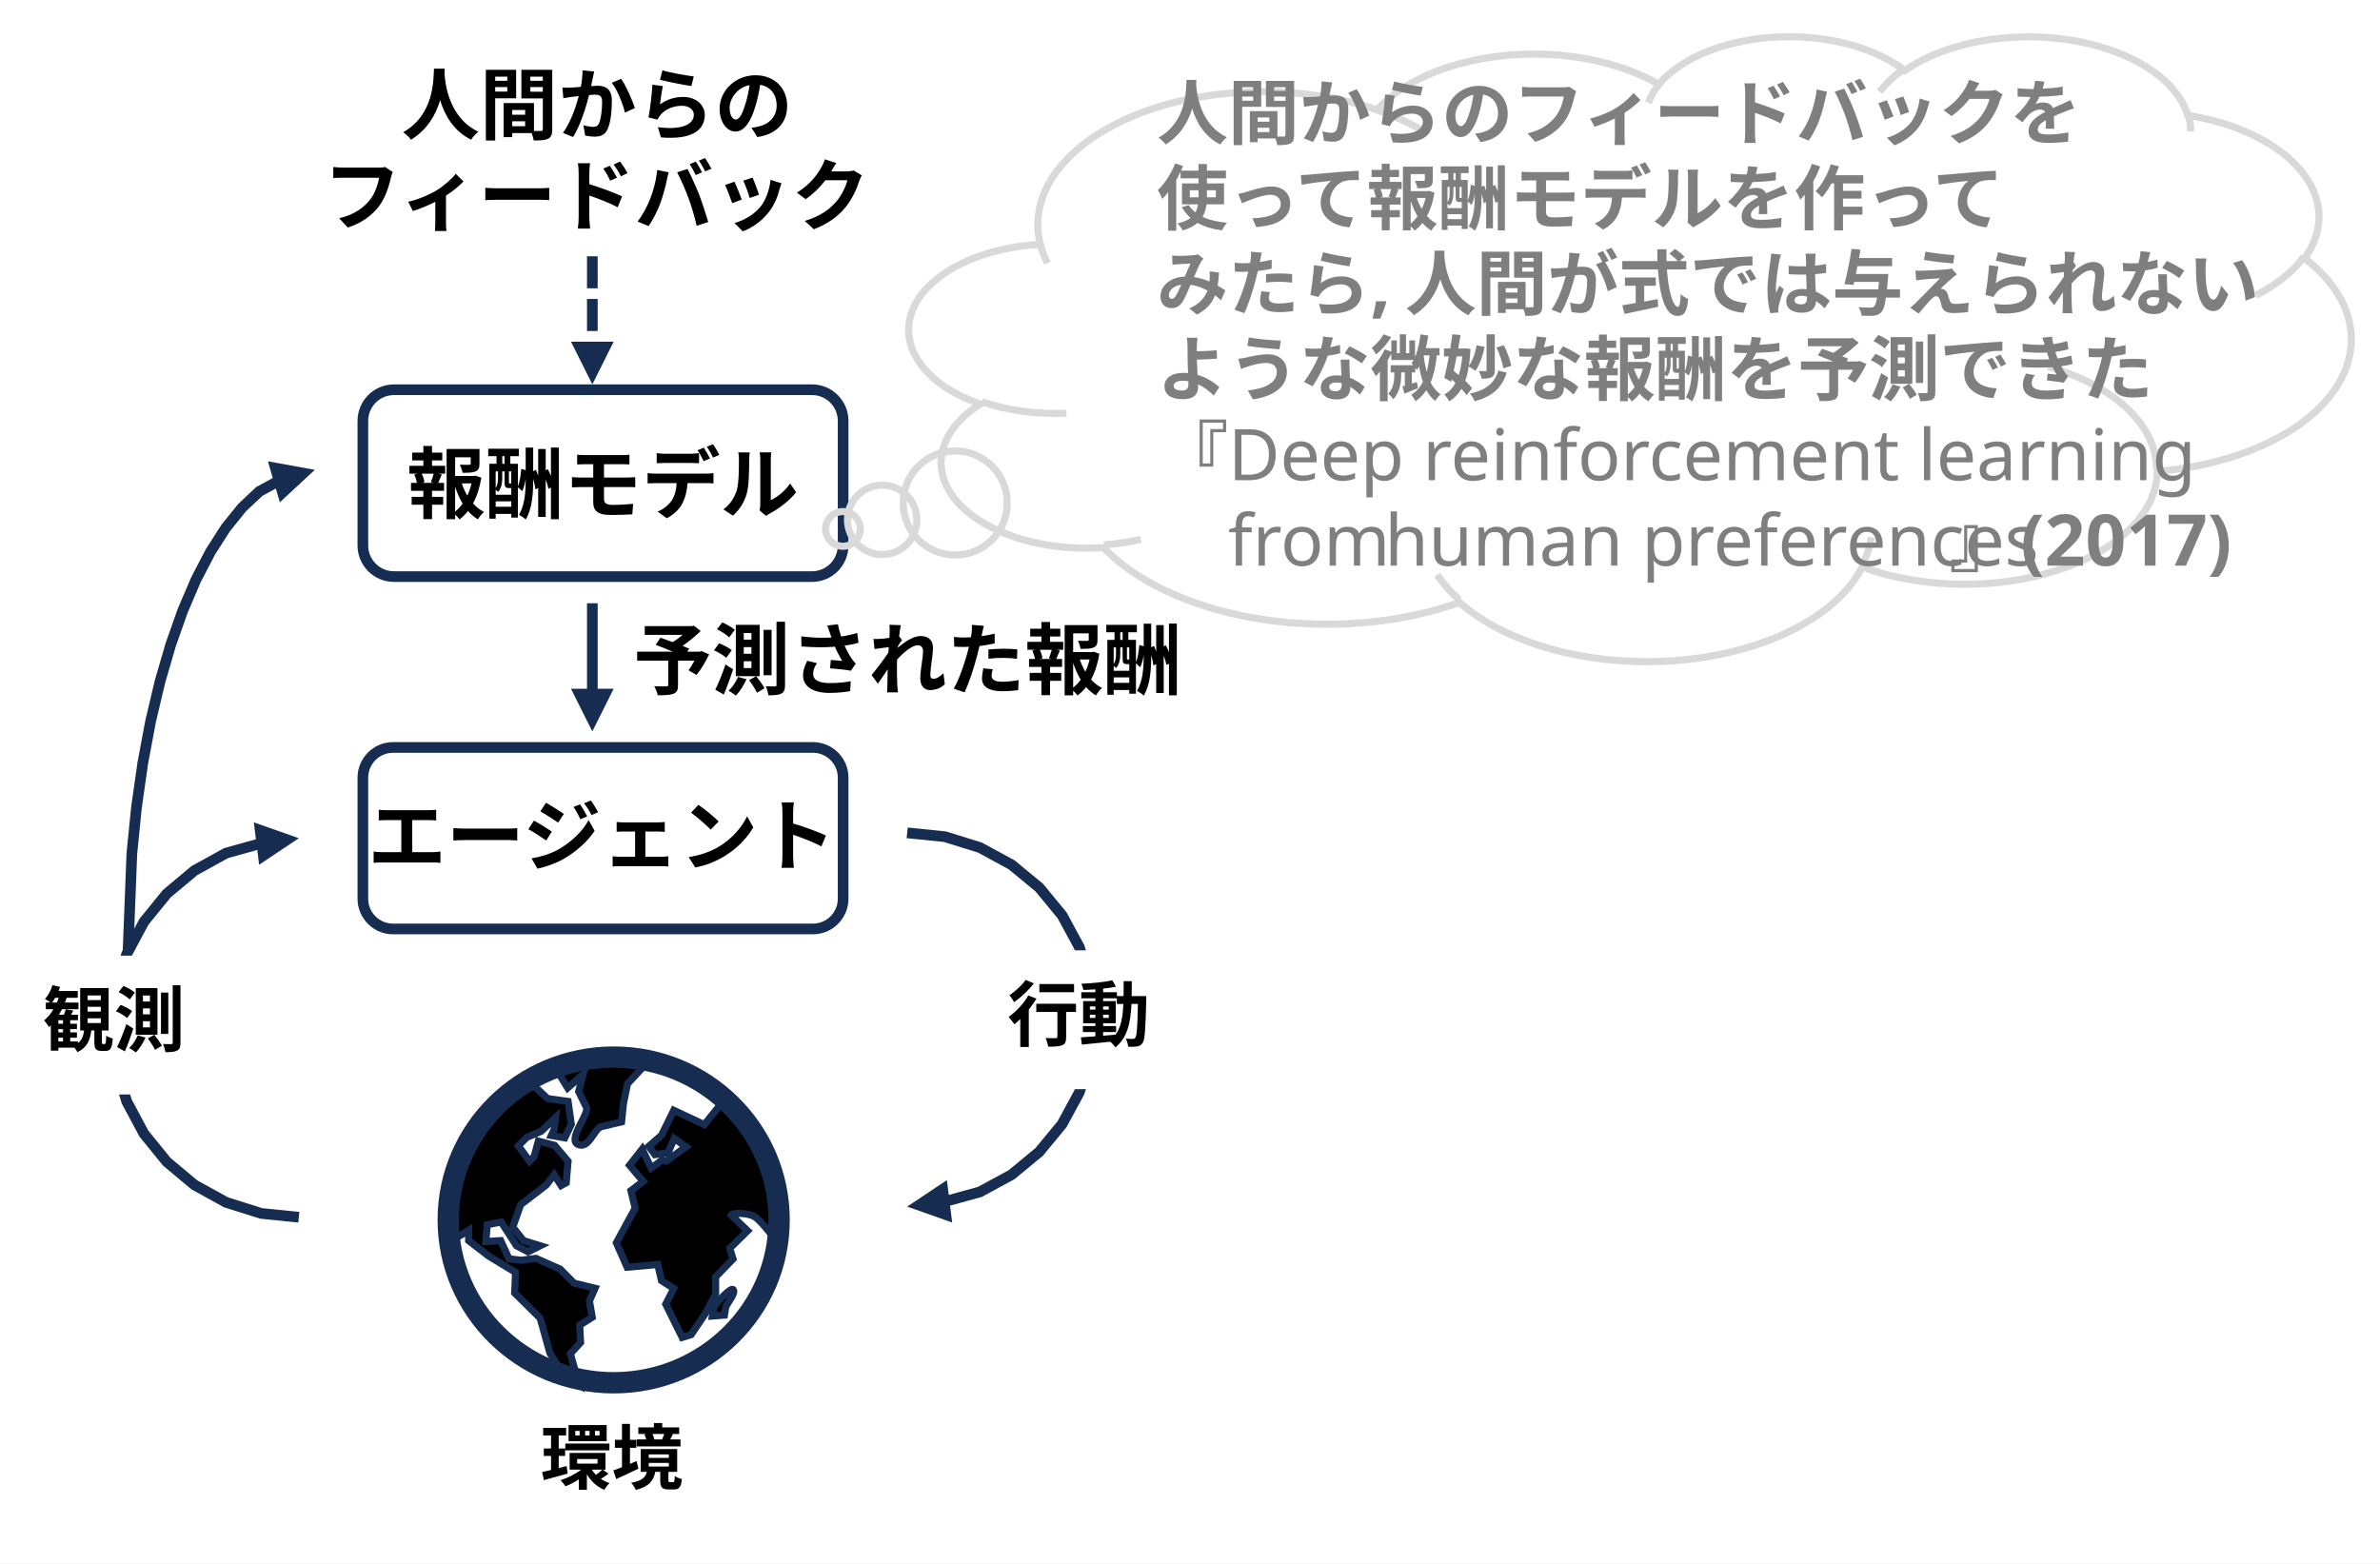
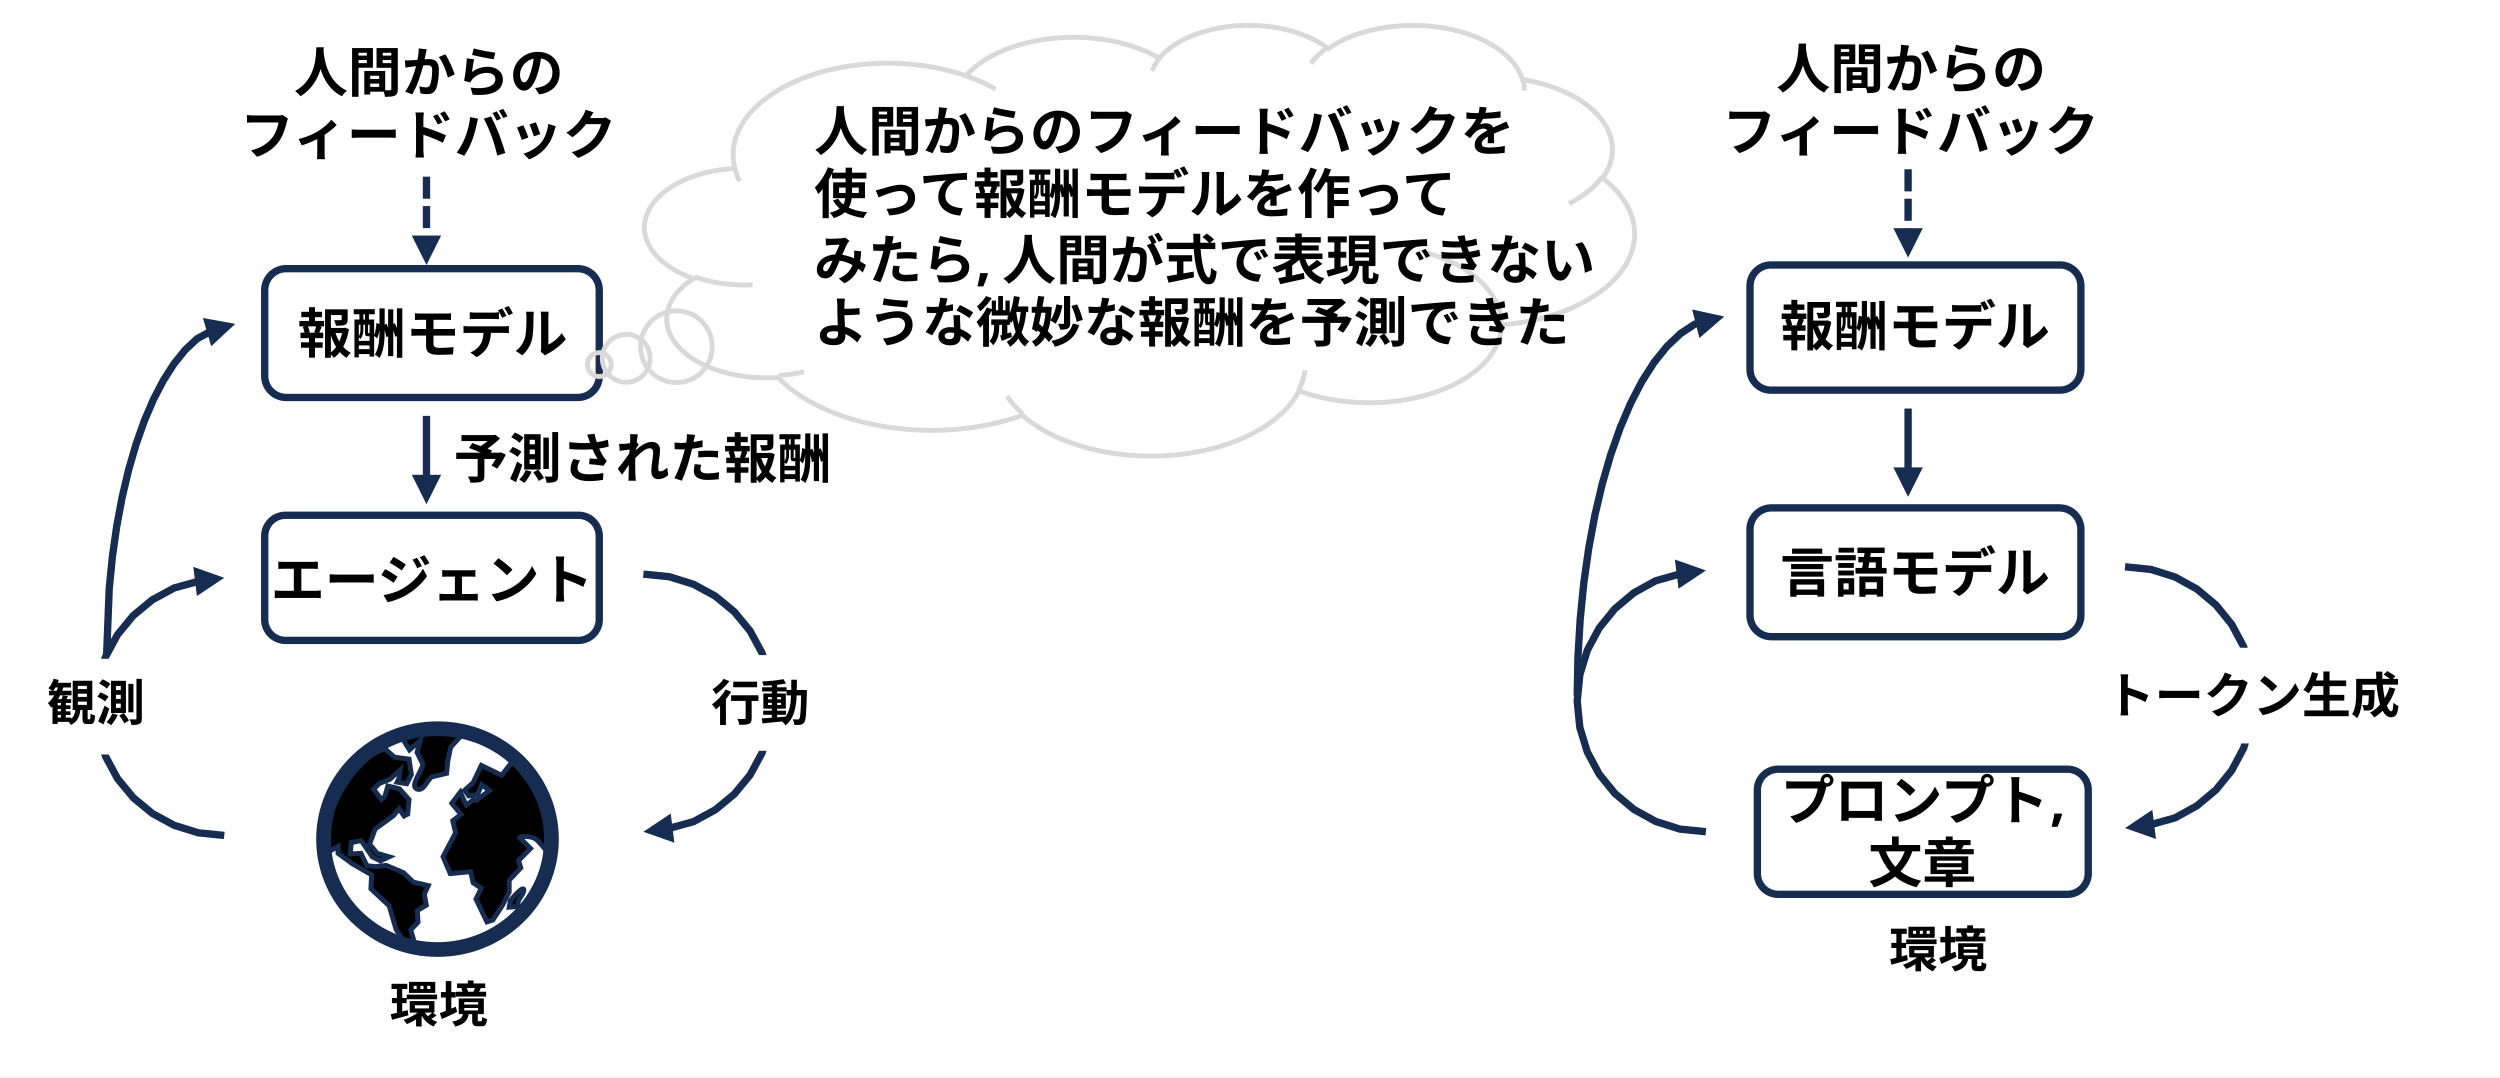
- <svg xmlns="http://www.w3.org/2000/svg" width="446" height="293" overflow="hidden">
+ <svg xmlns="http://www.w3.org/2000/svg" width="680" height="293" overflow="hidden">
  <defs>
    <clipPath id="clip0">
-       <rect x="0" y="0" width="446" height="293" />
+       <rect x="0" y="0" width="680" height="293" />
    </clipPath>
  </defs>
  <g clip-path="url(#clip0)">
-     <rect x="0" y="0" width="446" height="293.167" fill="#FFFFFF" />
-     <path d="M127.844 250.643 124.758 244.415 126.257 241.474 123.964 240.004 123.259 236.977 117.528 237.496 115.5 232.912 119.027 226.425 118.233 223.138 120.526 221.408 117.969 218.381 120.349 215.353 122.025 218.9 124.052 217.429 124.846 217.602 128.549 214.921 126.345 213.364 125.199 216.045 122.73 216.391 121.584 214.834 123.964 212.759 126.257 208.088 131.988 210.769 135.338 206.618C142.979 212.384 147.358 221.61 146.359 233.517 144.684 231.672 142.656 228.702 141.333 227.981 140.011 227.261 137.219 227.275 137.013 227.722L140.099 230.663 136.749 233.949 137.366 235.939 134.104 239.312 134.104 242.512 132.252 246.058 129.519 250.124 127.844 250.643Z" stroke="#172C51" stroke-width="1.333" stroke-miterlimit="8" fill-rule="evenodd" />
-     <path d="M120.5 199.981 117.591 203.121 116.821 206.855 116.479 210.249 112.543 211.183C111.188 211.89 110.318 215.327 108.35 214.492 106.382 213.658 109.962 209.358 109.976 207.703L108.436 204.563 109.291 201.339 106.382 203.885 104.5 200.83C107.181 199.104 114.226 197.294 120.5 199.981Z" stroke="#172C51" stroke-width="1.333" stroke-miterlimit="8" fill-rule="evenodd" />
-     <path d="M106.016 258.335 103.057 253.607 101.229 247.041 96.442 242.313 96.615 238.461 91.567 235.396 87.824 232.507 87.824 230.581 84.952 232.332C82.282 223.811 91.973 205.571 100.184 203.616L102.622 205.892 106.452 206.417 107.061 210.707 105.842 213.246 103.318 212.809 103.84 211.67 104.101 209.482 101.403 212.021 98.705 213.159 97.138 214.735 99.227 217.624 100.097 216.748 100.881 213.859 103.927 214.647 106.452 217.624 106.103 221.651 105.146 222.176 103.84 220.163 102.36 222.089 97.573 225.766 96.093 229.968 98.095 232.507 101.229 233.47 98.966 234.609 96.79 233.47 93.917 229.005 91.306 229.531 91.045 232.682 93.83 232.507 95.397 235.922 97.66 236.184 100.445 235.834 104.972 237.848 107.583 240.474 111.5 241.437 110.456 243.801 110.978 246.865 108.628 248.354 108.802 251.593 106.887 253.694 108.541 259.648 106.016 258.335Z" stroke="#172C51" stroke-width="1.333" stroke-miterlimit="8" fill-rule="evenodd" />
-     <path d="M84 228.63C84 211.776 97.879 198.113 115 198.113 132.121 198.113 146 211.776 146 228.63 146 245.484 132.121 259.147 115 259.147 97.879 259.147 84 245.484 84 228.63Z" stroke="#172C51" stroke-width="4" stroke-miterlimit="8" fill="none" fill-rule="evenodd" />
-     <path d="M133.5 246.64 133.822 244.807C134.48 243.992 137.083 241.024 137.445 241.751 137.807 242.479 136.278 244.196 135.996 244.982L135.754 246.466 133.5 246.64Z" stroke="#172C51" stroke-width="1.333" stroke-miterlimit="8" fill-rule="evenodd" />
-     <text font-family="Yu Gothic,Yu Gothic_MSFontService,sans-serif" font-weight="700" font-size="13.341" transform="matrix(1 0 0 1.00057 101.294 278)">環境</text>
-     <path d="M68 145.75C68 142.618 70.537 140.08 73.667 140.08L152.333 140.08C155.463 140.08 158 142.618 158 145.75L158 168.429C158 171.561 155.463 174.099 152.333 174.099L73.667 174.099C70.537 174.099 68 171.561 68 168.429Z" stroke="#172C51" stroke-width="2" stroke-miterlimit="8" fill="#FFFFFF" fill-rule="evenodd" />
-     <text font-family="Yu Gothic,Yu Gothic_MSFontService,sans-serif" font-weight="700" font-size="14.675" transform="matrix(1 0 0 1.00057 68.9387 162)">エージェント</text>
-     <path d="M55.898 229.125 48.743 228.393 41.981 226.263 35.864 222.893 30.536 218.432 26.141 213.026 22.823 206.822 20.726 199.966 19.995 192.61 20.726 185.253 22.823 178.397 26.141 172.193 30.536 166.787 35.864 162.326 41.996 158.948 49.117 156.959 49.654 158.886 42.645 160.844 42.859 160.757 36.913 164.032 37.073 163.923 31.893 168.26 32.027 168.124 27.753 173.381 27.859 173.222 24.632 179.256 24.707 179.076 22.667 185.744 22.706 185.55 21.995 192.709 21.995 192.511 22.706 199.669 22.667 199.475 24.707 206.143 24.632 205.964 27.859 211.997 27.753 211.838 32.027 217.095 31.893 216.959 37.073 221.296 36.913 221.187 42.859 224.462 42.677 224.384 49.247 226.454 49.048 226.413 56.102 227.134ZM47.563 154.118 56 157.089 48.562 162.06Z" fill="#172C51" />
-     <path d="M170.1 155.093 177.254 155.815 184.014 157.914 190.131 161.236 195.459 165.635 199.855 170.966 203.175 177.087 205.274 183.85 206.005 191.109 205.274 198.367 203.175 205.131 199.855 211.251 195.459 216.582 190.131 220.981 184 224.311 176.881 226.271 176.35 224.342 183.358 222.412 183.147 222.497 189.092 219.268 188.932 219.376 194.112 215.1 193.977 215.235 198.251 210.052 198.144 210.211 201.371 204.263 201.294 204.443 203.334 197.87 203.294 198.066 204.005 191.008 204.005 191.209 203.294 184.151 203.334 184.348 201.294 177.774 201.371 177.955 198.144 172.006 198.251 172.165 193.977 166.983 194.112 167.118 188.932 162.841 189.092 162.949 183.147 159.72 183.327 159.796 176.757 157.756 176.953 157.796 169.9 157.084ZM178.432 229.114 170 226.129 177.446 221.17Z" fill="#172C51" />
-     <rect x="-2" y="179.102" width="47" height="26.015" fill="#FFFFFF" />
-     <text font-family="Yu Gothic,Yu Gothic_MSFontService,sans-serif" font-weight="700" font-size="13.341" transform="matrix(1 0 0 1.00057 8.01186 196)">観測</text>
-     <rect x="179" y="178.101" width="47" height="26.015" fill="#FFFFFF" />
-     <text font-family="Yu Gothic,Yu Gothic_MSFontService,sans-serif" font-weight="700" font-size="13.341" transform="matrix(1 0 0 1.00057 188.806 195)">行動</text>
-     <path d="M23.001 178.062 23.713 159.883 24.581 151.202 25.764 142.887 27.246 134.97 29.01 127.498 31.04 120.514 33.319 114.062 35.832 108.185 38.565 102.928 41.504 98.333 44.641 94.445 48.001 91.281 52.123 89.04 53.078 90.799 49.069 92.978 49.277 92.827 46.062 95.855 46.154 95.755 43.095 99.547 43.159 99.458 40.273 103.969 40.318 103.891 37.624 109.075 37.656 109.007 35.171 114.819 35.194 114.759 32.935 121.154 32.953 121.1 30.938 128.032 30.951 127.983 29.198 135.408 29.207 135.362 27.733 143.234 27.741 143.19 26.564 151.464 26.569 151.422 25.706 160.052 25.71 159.992 24.999 178.141ZM50.2 86.452 59 88.05 52.442 94.135Z" fill="#172C51" />
-     <path d="M68 78.878C68 75.655 70.612 73.041 73.834 73.041L152.167 73.041C155.388 73.041 158 75.655 158 78.878L158 102.225C158 105.448 155.388 108.061 152.167 108.061L73.834 108.061C70.612 108.061 68 105.448 68 102.225Z" stroke="#172C51" stroke-width="2" stroke-miterlimit="8" fill="#FFFFFF" fill-rule="evenodd" />
-     <text font-family="Yu Gothic,Yu Gothic_MSFontService,sans-serif" font-weight="700" font-size="14.675" transform="matrix(1 0 0 1.00057 76.2721 96)">報酬モデル</text>
-     <text font-family="Yu Gothic,Yu Gothic_MSFontService,sans-serif" font-weight="700" font-size="14.675" transform="matrix(1 0 0 1.00057 75.2163 25)">人間からの</text>
-     <text font-family="Yu Gothic,Yu Gothic_MSFontService,sans-serif" font-weight="700" font-size="14.675" transform="matrix(1 0 0 1.00057 60.5497 42)">フィードバック</text>
-     <path d="M112 48.027 112 54.031 110 54.031 110 48.027ZM112 56.032 112 62.035 110 62.035 110 56.032ZM112 64.036 112 65.371 110 65.371 110 64.036ZM115 64.036 111 72.041 107 64.036Z" fill="#172C51" />
-     <path d="M112 113.064 112 130.408 110 130.408 110 113.064ZM115 129.073 111 137.078 107 129.073Z" fill="#172C51" />
-     <text font-family="Yu Gothic,Yu Gothic_MSFontService,sans-serif" font-weight="700" font-size="14.675" transform="matrix(1 0 0 1.00057 118.714 129)">予測された報酬</text>
-     <path d="M194.875 45.445C191.733 31.816 207.91 19.265 231.007 17.412 240.367 16.66 249.882 17.783 258.032 20.601 266.668 10.996 286.847 7.345 303.104 12.447 305.947 13.339 308.556 14.47 310.85 15.804 317.576 7.842 333.958 4.608 347.44 8.579 351.172 9.679 354.427 11.268 356.956 13.227 367.796 5.697 386.952 4.767 399.741 11.149 405.116 13.832 408.739 17.531 409.988 21.614 427.75 24.474 438.228 35.306 433.392 45.809 432.985 46.691 432.475 47.557 431.865 48.398 446.11 59.341 442.623 75.026 424.076 83.432 418.303 86.048 411.484 87.742 404.277 88.35 404.117 100.124 387.8 109.592 367.832 109.497 361.161 109.466 354.634 108.346 348.975 106.263 342.221 119.463 318.663 126.923 296.357 122.927 287.008 121.252 278.931 117.71 273.503 112.905 250.664 121.034 221.02 116.661 207.291 103.138 207.118 102.967 206.948 102.796 206.781 102.623 191.834 103.656 178.295 97.361 176.54 88.565 175.605 83.876 178.228 79.183 183.71 75.736 170.768 71.24 166.42 61.371 173.999 53.693 178.372 49.264 186.041 46.336 194.648 45.809Z" stroke="#D9D9D9" stroke-width="1.333" stroke-miterlimit="8" fill="none" fill-rule="evenodd" />
-     <path d="M161.214 99.123C161.214 100.919 159.759 102.375 157.964 102.375 156.169 102.375 154.714 100.919 154.714 99.123 154.714 97.327 156.169 95.871 157.964 95.871 159.759 95.871 161.214 97.327 161.214 99.123Z" stroke="#D9D9D9" stroke-width="1.333" stroke-miterlimit="8" fill="none" fill-rule="evenodd" />
-     <path d="M171.818 97.424C171.818 101.016 168.908 103.928 165.318 103.928 161.728 103.928 158.818 101.016 158.818 97.424 158.818 93.832 161.728 90.921 165.318 90.921 168.908 90.921 171.818 93.832 171.818 97.424Z" stroke="#D9D9D9" stroke-width="1.333" stroke-miterlimit="8" fill="none" fill-rule="evenodd" />
-     <path d="M188.755 94.262C188.755 99.65 184.39 104.018 179.005 104.018 173.62 104.018 169.255 99.65 169.255 94.262 169.255 88.874 173.62 84.507 179.005 84.507 184.39 84.507 188.755 88.874 188.755 94.262Z" stroke="#D9D9D9" stroke-width="1.333" stroke-miterlimit="8" fill="none" fill-rule="evenodd" />
-     <path d="M199.831 77.44C194.306 77.695 188.782 76.942 183.999 75.28M213.8 101.076C211.578 101.598 209.249 101.945 206.873 102.109M273.488 112.433C271.816 110.953 270.417 109.373 269.314 107.718M350.669 100.675C350.423 102.429 349.864 104.163 349.002 105.848M383.806 68.706C396.334 72.304 404.239 79.827 404.128 88.043M431.738 48.111C429.709 50.909 426.612 53.391 422.689 55.362M410.025 21.207C410.371 22.337 410.531 23.484 410.503 24.632M352.238 17.213C353.417 15.633 354.978 14.162 356.873 12.846M308.881 19.294C309.362 17.989 310.116 16.724 311.126 15.528M258 20.573C260.949 21.593 263.677 22.82 266.124 24.227M196.294 49.29C195.65 48.033 195.176 46.747 194.876 45.446" stroke="#D9D9D9" stroke-width="1.333" stroke-miterlimit="8" fill="none" fill-rule="evenodd" />
-     <text fill="#7F7F7F" font-family="Yu Gothic,Yu Gothic_MSFontService,sans-serif" font-weight="700" font-size="13.341" transform="matrix(1 0 0 1.00057 216.798 26)">人間からのフィードバックを</text>
-     <text fill="#7F7F7F" font-family="Yu Gothic,Yu Gothic_MSFontService,sans-serif" font-weight="700" font-size="13.341" transform="matrix(1 0 0 1.00057 216.798 42)">使って報酬モデルを作って</text>
-     <text fill="#7F7F7F" font-family="Yu Gothic,Yu Gothic_MSFontService,sans-serif" font-weight="700" font-size="13.341" transform="matrix(1 0 0 1.00057 216.798 58)">みたら</text>
-     <text fill="#7F7F7F" font-family="Calibri,Calibri_MSFontService,sans-serif" font-weight="700" font-size="13.341" transform="matrix(1 0 0 1.00057 256.798 58)">,</text>
-     <text fill="#7F7F7F" font-family="Yu Gothic,Yu Gothic_MSFontService,sans-serif" font-weight="700" font-size="13.341" transform="matrix(1 0 0 1.00057 263.298 58)">人間が式</text>
-     <text fill="#7F7F7F" font-family="Yu Gothic,Yu Gothic_MSFontService,sans-serif" font-weight="700" font-size="13.341" transform="matrix(1 0 0 1.00057 316.632 58)">で</text>
-     <text fill="#7F7F7F" font-family="Yu Gothic,Yu Gothic_MSFontService,sans-serif" font-weight="700" font-size="13.341" transform="matrix(1 0 0 1.00057 329.965 58)">は</text>
-     <text fill="#7F7F7F" font-family="Yu Gothic,Yu Gothic_MSFontService,sans-serif" font-weight="700" font-size="13.341" transform="matrix(1 0 0 1.00057 343.298 58)">与えられない</text>
-     <text fill="#7F7F7F" font-family="Yu Gothic,Yu Gothic_MSFontService,sans-serif" font-weight="700" font-size="13.341" transform="matrix(1 0 0 1.00057 216.798 74)">ような微妙な報酬を予測</text>
-     <text fill="#7F7F7F" font-family="Yu Gothic,Yu Gothic_MSFontService,sans-serif" font-weight="700" font-size="13.341" transform="matrix(1 0 0 1.00057 363.465 74)">できた</text>
-     <text fill="#7F7F7F" font-family="Yu Gothic,Yu Gothic_MSFontService,sans-serif" font-weight="700" font-size="13.341" transform="matrix(1 0 0 1.00057 216.798 90)">『</text>
-     <text fill="#7F7F7F" font-family="Calibri,Calibri_MSFontService,sans-serif" font-weight="400" font-size="13.341" transform="matrix(1 0 0 1.00057 230.132 90)">Deep reinforcement learning</text>
-     <text fill="#7F7F7F" font-family="Calibri,Calibri_MSFontService,sans-serif" font-weight="400" font-size="13.341" transform="matrix(1 0 0 1.00057 230.132 106)">from</text>
-     <text fill="#7F7F7F" font-family="Calibri,Calibri_MSFontService,sans-serif" font-weight="400" font-size="13.341" transform="matrix(1 0 0 1.00057 259.465 106)">human preferences</text>
-     <text fill="#7F7F7F" font-family="Yu Gothic,Yu Gothic_MSFontService,sans-serif" font-weight="700" font-size="13.341" transform="matrix(1 0 0 1.00057 365.298 106)">』</text>
-     <text fill="#7F7F7F" font-family="Calibri,Calibri_MSFontService,sans-serif" font-weight="700" font-size="13.341" transform="matrix(1 0 0 1.00057 378.632 106)">(2017)</text>
+     <rect x="0" y="0" width="680" height="293.31" fill="#FFFFFF" />
+     <path d="M132.445 250.765 129.459 244.535 130.91 241.593 128.691 240.122 128.009 237.093 122.462 237.612 120.5 233.026 123.913 226.535 123.145 223.247 125.363 221.516 122.889 218.488 125.193 215.459 126.814 219.007 128.776 217.536 129.544 217.709 133.128 215.026 130.995 213.469 129.886 216.151 127.497 216.497 126.387 214.94 128.691 212.863 130.91 208.19 136.456 210.873 139.698 206.719C147.093 212.488 151.331 221.718 150.364 233.631 148.742 231.785 146.78 228.814 145.5 228.093 144.22 227.372 141.518 227.386 141.319 227.834L144.306 230.776 141.063 234.064 141.66 236.054 138.503 239.429 138.503 242.631 136.712 246.179 134.067 250.246 132.445 250.765Z" stroke="#172C51" stroke-width="1.333" stroke-miterlimit="8" fill-rule="evenodd" />
+     <path d="M125.5 200.079 122.591 203.22 121.821 206.956 121.479 210.352 117.543 211.286C116.188 211.994 115.318 215.432 113.35 214.597 111.382 213.763 114.962 209.461 114.976 207.805L113.436 204.664 114.291 201.437 111.382 203.984 109.5 200.928C112.181 199.202 119.225 197.39 125.5 200.079Z" stroke="#172C51" stroke-width="1.333" stroke-miterlimit="8" fill-rule="evenodd" />
+     <path d="M110.813 257.483 107.744 252.838 105.848 246.386 100.884 241.74 101.064 237.955 95.829 234.944 91.947 232.105 91.947 230.212 88.968 231.933C86.2 223.56 96.25 205.637 104.765 203.716L107.293 205.952 111.264 206.469 111.896 210.684 110.633 213.179 108.015 212.749 108.556 211.63 108.827 209.48 106.029 211.974 103.231 213.093 101.606 214.641 103.772 217.48 104.675 216.62 105.487 213.781 108.647 214.555 111.264 217.48 110.903 221.438 109.91 221.954 108.556 219.975 107.022 221.868 102.057 225.481 100.523 229.61 102.599 232.105 105.848 233.051 103.501 234.17 101.245 233.051 98.266 228.664 95.558 229.18 95.287 232.277 98.176 232.105 99.8 235.46 102.147 235.718 105.036 235.374 109.73 237.353 112.438 239.934 116.5 240.88 115.417 243.203 115.958 246.214 113.521 247.676 113.702 250.859 111.716 252.924 113.431 258.774 110.813 257.483Z" stroke="#172C51" stroke-width="1.333" stroke-miterlimit="8" fill-rule="evenodd" />
+     <path d="M88 228.242C88 211.655 101.879 198.21 119 198.21 136.121 198.21 150 211.655 150 228.242 150 244.828 136.121 258.273 119 258.273 101.879 258.273 88 244.828 88 228.242Z" stroke="#172C51" stroke-width="3.998" stroke-miterlimit="8" fill="none" fill-rule="evenodd" />
+     <path d="M138.5 246.761 138.822 244.927C139.479 244.112 142.083 241.142 142.445 241.87 142.807 242.598 141.277 244.315 140.996 245.102L140.754 246.586 138.5 246.761Z" stroke="#172C51" stroke-width="1.333" stroke-miterlimit="8" fill-rule="evenodd" />
+     <text font-family="Yu Gothic,Yu Gothic_MSFontService,sans-serif" font-weight="700" font-size="13.341" transform="matrix(1 0 0 1.00106 105.997 278)">環境</text>
+     <path d="M72 145.821C72 142.688 74.537 140.148 77.667 140.148L157.333 140.148C160.463 140.148 163 142.688 163 145.821L163 168.512C163 171.645 160.463 174.184 157.333 174.184L77.667 174.184C74.537 174.184 72 171.645 72 168.512Z" stroke="#172C51" stroke-width="1.999" stroke-miterlimit="8" fill="#FFFFFF" fill-rule="evenodd" />
+     <text font-family="Yu Gothic,Yu Gothic_MSFontService,sans-serif" font-weight="700" font-size="14.675" transform="matrix(1 0 0 1.00106 73.6576 163)">エージェント</text>
+     <path d="M60.9 228.236 53.746 227.514 46.986 225.414 40.87 222.09 35.541 217.689 31.145 212.355 27.825 206.232 25.727 199.465 24.995 192.203 25.727 184.942 27.825 178.175 31.145 172.052 35.541 166.718 40.87 162.317 47.001 158.986 54.122 157.023 54.653 158.952 47.642 160.884 47.853 160.799 41.908 164.03 42.067 163.922 36.887 168.2 37.022 168.065 32.748 173.251 32.856 173.091 29.629 179.043 29.705 178.862 27.666 185.439 27.706 185.243 26.994 192.304 26.994 192.103 27.706 199.164 27.666 198.968 29.705 205.545 29.629 205.364 32.856 211.316 32.748 211.156 37.022 216.342 36.887 216.207 42.067 220.485 41.908 220.377 47.853 223.608 47.673 223.532 54.243 225.573 54.047 225.533 61.1 226.245ZM52.572 154.18 61 157.166 53.557 162.124Z" fill="#172C51" />
+     <path d="M175.1 155.17 182.254 155.892 189.014 157.992 195.131 161.316 200.459 165.717 204.855 171.051 208.175 177.174 210.273 183.941 211.005 191.202 210.273 198.464 208.175 205.231 204.855 211.354 200.459 216.688 195.131 221.089 189 224.42 181.878 226.383 181.347 224.453 188.358 222.521 188.147 222.607 194.092 219.376 193.933 219.484 199.113 215.206 198.978 215.341 203.252 210.155 203.144 210.315 206.371 204.363 206.295 204.544 208.334 197.967 208.294 198.163 209.006 191.102 209.006 191.303 208.294 184.242 208.334 184.438 206.295 177.861 206.371 178.042 203.144 172.09 203.252 172.25 198.978 167.064 199.113 167.199 193.933 162.921 194.092 163.028 188.147 159.798 188.327 159.874 181.757 157.833 181.953 157.873 174.9 157.161ZM183.428 229.226 175 226.239 182.443 221.282Z" fill="#172C51" />
+     <rect x="3" y="179.19" width="46" height="26.027" fill="#FFFFFF" />
+     <text font-family="Yu Gothic,Yu Gothic_MSFontService,sans-serif" font-weight="700" font-size="13.341" transform="matrix(1 0 0 1.00106 12.7605 196)">観測</text>
+     <rect x="184" y="178.189" width="46" height="26.028" fill="#FFFFFF" />
+     <text font-family="Yu Gothic,Yu Gothic_MSFontService,sans-serif" font-weight="700" font-size="13.341" transform="matrix(1 0 0 1.00106 193.466 196)">行動</text>
+     <path d="M28.001 178.149 28.713 159.962 29.581 151.277 30.764 142.957 32.246 135.037 34.011 127.561 36.04 120.573 38.32 114.118 40.833 108.238 43.565 102.979 46.505 98.382 49.642 94.492 53.001 91.326 57.126 89.083 58.081 90.841 54.069 93.023 54.277 92.872 51.061 95.902 51.154 95.802 48.095 99.596 48.159 99.507 45.273 104.02 45.318 103.942 42.623 109.128 42.656 109.06 40.17 114.875 40.194 114.815 37.935 121.213 37.952 121.159 35.937 128.095 35.95 128.045 34.197 135.474 34.207 135.428 32.733 143.304 32.74 143.26 31.563 151.538 31.568 151.497 30.706 160.131 30.71 160.07 29.999 178.228ZM55.204 86.493 64 88.093 57.444 94.178Z" fill="#172C51" />
+     <path d="M72 78.917C72 75.692 74.612 73.077 77.833 73.077L157.167 73.077C160.388 73.077 163 75.692 163 78.917L163 102.275C163 105.5 160.388 108.114 157.167 108.114L77.833 108.114C74.612 108.114 72 105.5 72 102.275Z" stroke="#172C51" stroke-width="1.999" stroke-miterlimit="8" fill="#FFFFFF" fill-rule="evenodd" />
+     <text font-family="Yu Gothic,Yu Gothic_MSFontService,sans-serif" font-weight="700" font-size="14.675" transform="matrix(1 0 0 1.00106 80.9873 96)">報酬モデル</text>
+     <text font-family="Yu Gothic,Yu Gothic_MSFontService,sans-serif" font-weight="700" font-size="14.675" transform="matrix(1 0 0 1.00106 79.932 25)">人間からの</text>
+     <text font-family="Yu Gothic,Yu Gothic_MSFontService,sans-serif" font-weight="700" font-size="14.675" transform="matrix(1 0 0 1.00106 65.2725 42)">フィードバック</text>
+     <path d="M117 48.051 117 54.054 115.001 54.054 115.001 48.051ZM117 56.055 117 62.059 115.001 62.059 115.001 56.055ZM117 64.06 117 65.406 115.001 65.406 115.001 64.06ZM119.998 64.072 116 72.076 112.002 64.072Z" fill="#172C51" />
+     <path d="M117 113.12 117 130.475 115.001 130.475 115.001 113.12ZM119.998 129.141 116 137.145 112.002 129.141Z" fill="#172C51" />
+     <text font-family="Yu Gothic,Yu Gothic_MSFontService,sans-serif" font-weight="700" font-size="14.675" transform="matrix(1 0 0 1.00106 123.408 130)">予測された報酬</text>
+     <path d="M199.785 45.467C196.655 31.832 212.772 19.275 235.783 17.42 245.108 16.669 254.588 17.792 262.708 20.611 271.311 11.001 291.416 7.349 307.613 12.453 310.445 13.346 313.045 14.477 315.33 15.812 322.031 7.846 338.352 4.61 351.785 8.584 355.503 9.683 358.746 11.274 361.265 13.233 372.065 5.7 391.15 4.77 403.892 11.155 409.247 13.838 412.856 17.54 414.101 21.625 431.797 24.486 442.236 35.323 437.418 45.831 437.013 46.714 436.505 47.58 435.897 48.421 450.089 59.37 446.615 75.063 428.137 83.472 422.385 86.09 415.591 87.785 408.411 88.394 408.252 100.173 391.995 109.645 372.101 109.551 365.455 109.519 358.952 108.399 353.314 106.315 346.585 119.521 323.115 126.985 300.891 122.987 291.577 121.311 283.53 117.767 278.121 112.96 255.367 121.093 225.833 116.718 212.155 103.188 211.982 103.018 211.813 102.846 211.646 102.673 196.755 103.706 183.266 97.409 181.518 88.608 180.586 83.917 183.199 79.222 188.661 75.773 175.767 71.275 171.435 61.401 178.986 53.72 183.343 49.288 190.983 46.358 199.558 45.832Z" stroke="#D9D9D9" stroke-width="1.333" stroke-miterlimit="8" fill="none" fill-rule="evenodd" />
+     <path d="M166.26 99.172C166.26 100.969 164.805 102.425 163.01 102.425 161.215 102.425 159.76 100.969 159.76 99.172 159.76 97.375 161.215 95.918 163.01 95.918 164.805 95.918 166.26 97.375 166.26 99.172Z" stroke="#D9D9D9" stroke-width="1.333" stroke-miterlimit="8" fill="none" fill-rule="evenodd" />
+     <path d="M176.829 97.474C176.829 101.067 173.919 103.981 170.329 103.981 166.74 103.981 163.83 101.067 163.83 97.474 163.83 93.88 166.74 90.967 170.329 90.967 173.919 90.967 176.829 93.88 176.829 97.474Z" stroke="#D9D9D9" stroke-width="1.333" stroke-miterlimit="8" fill="none" fill-rule="evenodd" />
+     <path d="M193.731 94.307C193.731 99.697 189.365 104.067 183.981 104.067 178.596 104.067 174.231 99.697 174.231 94.307 174.231 88.916 178.596 84.546 183.981 84.546 189.365 84.546 193.731 88.916 193.731 94.307Z" stroke="#D9D9D9" stroke-width="1.333" stroke-miterlimit="8" fill="none" fill-rule="evenodd" />
+     <path d="M204.723 77.478C199.218 77.734 193.714 76.979 188.949 75.317M218.64 101.125C216.426 101.647 214.106 101.995 211.738 102.159M278.106 112.488C276.441 111.008 275.047 109.426 273.948 107.77M355.001 100.724C354.757 102.479 354.2 104.214 353.341 105.9M388.016 68.74C400.497 72.34 408.374 79.866 408.262 88.086M435.77 48.135C433.749 50.934 430.663 53.417 426.755 55.389M414.138 21.218C414.482 22.348 414.642 23.495 414.614 24.644M356.564 17.222C357.739 15.641 359.295 14.169 361.183 12.852M313.369 19.304C313.848 17.998 314.599 16.732 315.606 15.536M262.676 20.584C265.614 21.603 268.332 22.831 270.77 24.239M201.198 49.314C200.557 48.056 200.085 46.77 199.786 45.468" stroke="#D9D9D9" stroke-width="1.333" stroke-miterlimit="8" fill="none" fill-rule="evenodd" />
+     <text font-family="Yu Gothic,Yu Gothic_MSFontService,sans-serif" font-weight="700" font-size="14.675" transform="matrix(1 0 0 1.00106 221.445 41)">人間からのフィードバックを</text>
+     <text font-family="Yu Gothic,Yu Gothic_MSFontService,sans-serif" font-weight="700" font-size="14.675" transform="matrix(1 0 0 1.00106 221.445 58)">使って報酬モデルを作って</text>
+     <text font-family="Yu Gothic,Yu Gothic_MSFontService,sans-serif" font-weight="700" font-size="14.675" transform="matrix(1 0 0 1.00106 221.445 76)">みたら</text>
+     <text font-family="Calibri,Calibri_MSFontService,sans-serif" font-weight="700" font-size="14.675" transform="matrix(1 0 0 1.00106 265.423 76)">,</text>
+     <text font-family="Yu Gothic,Yu Gothic_MSFontService,sans-serif" font-weight="700" font-size="14.675" transform="matrix(1 0 0 1.00106 272.586 76)">人間が式</text>
+     <text font-family="Yu Gothic,Yu Gothic_MSFontService,sans-serif" font-weight="700" font-size="14.675" transform="matrix(1 0 0 1.00106 331.224 76)">で</text>
+     <text font-family="Yu Gothic,Yu Gothic_MSFontService,sans-serif" font-weight="700" font-size="14.675" transform="matrix(1 0 0 1.00106 345.884 76)">表現でき</text>
+     <text font-family="Yu Gothic,Yu Gothic_MSFontService,sans-serif" font-weight="700" font-size="14.675" transform="matrix(1 0 0 1.00106 404.521 76)">ない</text>
+     <text font-family="Yu Gothic,Yu Gothic_MSFontService,sans-serif" font-weight="700" font-size="14.675" transform="matrix(1 0 0 1.00106 221.445 93)">ような微妙な報酬を予測できた</text>
+     <text font-family="Yu Gothic,Yu Gothic_MSFontService,sans-serif" font-weight="700" font-size="13.341" transform="matrix(1 0 0 1.00106 513.84 263)">環境</text>
+     <path d="M476 143.986C476 140.761 478.612 138.146 481.834 138.146L560.167 138.146C563.388 138.146 566 140.761 566 143.986L566 167.344C566 170.569 563.388 173.183 560.167 173.183L481.834 173.183C478.612 173.183 476 170.569 476 167.344Z" stroke="#172C51" stroke-width="1.999" stroke-miterlimit="8" fill="#FFFFFF" fill-rule="evenodd" />
+     <text font-family="Yu Gothic,Yu Gothic_MSFontService,sans-serif" font-weight="700" font-size="14.675" transform="matrix(1 0 0 1.00106 484.181 161)">言語モデル</text>
+     <path d="M463.898 227.235 456.743 226.502 449.981 224.371 443.864 221 438.536 216.537 434.141 211.128 430.823 204.921 428.726 198.062 427.996 190.702 428.726 183.342 430.823 176.483 434.141 170.276 438.536 164.867 443.864 160.404 449.996 157.024 457.12 155.033 457.657 156.961 450.645 158.921 450.858 158.834 444.913 162.11 445.073 162.001 439.893 166.34 440.027 166.204 435.753 171.464 435.859 171.305 432.632 177.341 432.706 177.162 430.667 183.833 430.706 183.639 429.995 190.801 429.995 190.603 430.706 197.765 430.667 197.571 432.706 204.242 432.632 204.063 435.859 210.099 435.753 209.94 440.027 215.199 439.893 215.063 445.073 219.403 444.913 219.294 450.858 222.57 450.677 222.492 457.246 224.563 457.048 224.522 464.102 225.244ZM455.567 152.193 464 155.164 456.566 160.135Z" fill="#172C51" />
+     <path d="M578.102 153.168 585.257 153.9 592.019 156.031 598.136 159.403 603.464 163.866 607.859 169.275 611.177 175.482 613.274 182.341 614.004 189.701 613.274 197.061 611.177 203.92 607.859 210.127 603.464 215.536 598.136 219.999 592.004 223.378 584.88 225.369 584.343 223.442 591.355 221.482 591.142 221.569 597.087 218.293 596.927 218.402 602.107 214.062 601.973 214.198 606.247 208.939 606.141 209.098 609.368 203.062 609.294 203.241 611.333 196.57 611.294 196.764 612.005 189.602 612.005 189.8 611.294 182.638 611.333 182.832 609.294 176.161 609.368 176.34 606.141 170.303 606.247 170.463 601.973 165.203 602.107 165.339 596.927 161 597.087 161.109 591.142 157.832 591.323 157.91 584.754 155.84 584.952 155.881 577.898 155.159ZM586.433 228.21 578 225.238 585.434 220.268Z" fill="#172C51" />
+     <rect x="563" y="176.187" width="100" height="26.027" fill="#FFFFFF" />
+     <text font-family="Yu Gothic,Yu Gothic_MSFontService,sans-serif" font-weight="700" font-size="13.341" transform="matrix(1 0 0 1.00106 572.734 194)">トークン生成</text>
+     <path d="M428.001 189.181 428.208 178.618 428.816 168.341 429.806 158.419 431.157 148.903 432.85 139.845 434.864 131.296 437.182 123.307 439.784 115.928 442.652 109.208 445.769 103.2 449.121 97.951 452.695 93.513 456.482 89.94 460.517 87.265 462.271 86.771 462.813 88.698 461.209 89.149 461.49 89.02 457.657 91.561 457.791 91.455 454.116 94.922 454.208 94.822 450.712 99.164 450.776 99.075 447.478 104.239 447.523 104.162 444.443 110.097 444.475 110.029 441.635 116.684 441.658 116.624 439.077 123.946 439.094 123.892 436.791 131.83 436.804 131.781 434.801 140.282 434.81 140.236 433.126 149.249 433.133 149.206 431.788 158.68 431.793 158.638 430.807 168.52 430.81 168.479 430.204 178.717 430.206 178.678 429.999 189.22ZM460.265 84.184 469 86.091 462.235 91.942Z" fill="#172C51" />
+     <path d="M476 77.749C476 74.616 478.537 72.076 481.667 72.076L560.333 72.076C563.463 72.076 566 74.616 566 77.749L566 100.44C566 103.573 563.463 106.112 560.333 106.112L481.667 106.112C478.537 106.112 476 103.573 476 100.44Z" stroke="#172C51" stroke-width="1.999" stroke-miterlimit="8" fill="#FFFFFF" fill-rule="evenodd" />
+     <text font-family="Yu Gothic,Yu Gothic_MSFontService,sans-serif" font-weight="700" font-size="14.675" transform="matrix(1 0 0 1.00106 484.181 94)">報酬モデル</text>
+     <text font-family="Yu Gothic,Yu Gothic_MSFontService,sans-serif" font-weight="700" font-size="14.675" transform="matrix(1 0 0 1.00106 483.126 24)">人間からの</text>
+     <text font-family="Yu Gothic,Yu Gothic_MSFontService,sans-serif" font-weight="700" font-size="14.675" transform="matrix(1 0 0 1.00106 468.466 41)">フィードバック</text>
+     <path d="M520 46.049 520 52.052 518 52.052 518 46.049ZM520 54.053 520 60.057 518 60.057 518 54.053ZM520 62.058 520 63.404 518 63.404 518 62.058ZM522.998 62.07 519 70.074 515.002 62.07Z" fill="#172C51" />
+     <path d="M520 111.118 520 128.473 518 128.473 518 111.118ZM522.998 127.138 519 135.143 515.002 127.138Z" fill="#172C51" />
+     <path d="M478 214.894C478 211.761 480.537 209.221 483.667 209.221L562.333 209.221C565.463 209.221 568 211.761 568 214.894L568 237.585C568 240.718 565.463 243.258 562.333 243.258L483.667 243.258C480.537 243.258 478 240.718 478 237.585Z" stroke="#172C51" stroke-width="1.999" stroke-miterlimit="8" fill="#FFFFFF" fill-rule="evenodd" />
+     <text font-family="Yu Gothic,Yu Gothic_MSFontService,sans-serif" font-weight="700" font-size="14.675" transform="matrix(1 0 0 1.00106 484.31 223)">プロンプト</text>
+     <text font-family="Calibri,Calibri_MSFontService,sans-serif" font-weight="700" font-size="14.675" transform="matrix(1 0 0 1.00106 557.608 223)">,</text>
+     <text font-family="Yu Gothic,Yu Gothic_MSFontService,sans-serif" font-weight="700" font-size="14.675" transform="matrix(1 0 0 1.00106 508.212 240)">文章</text>
  </g>
</svg>
